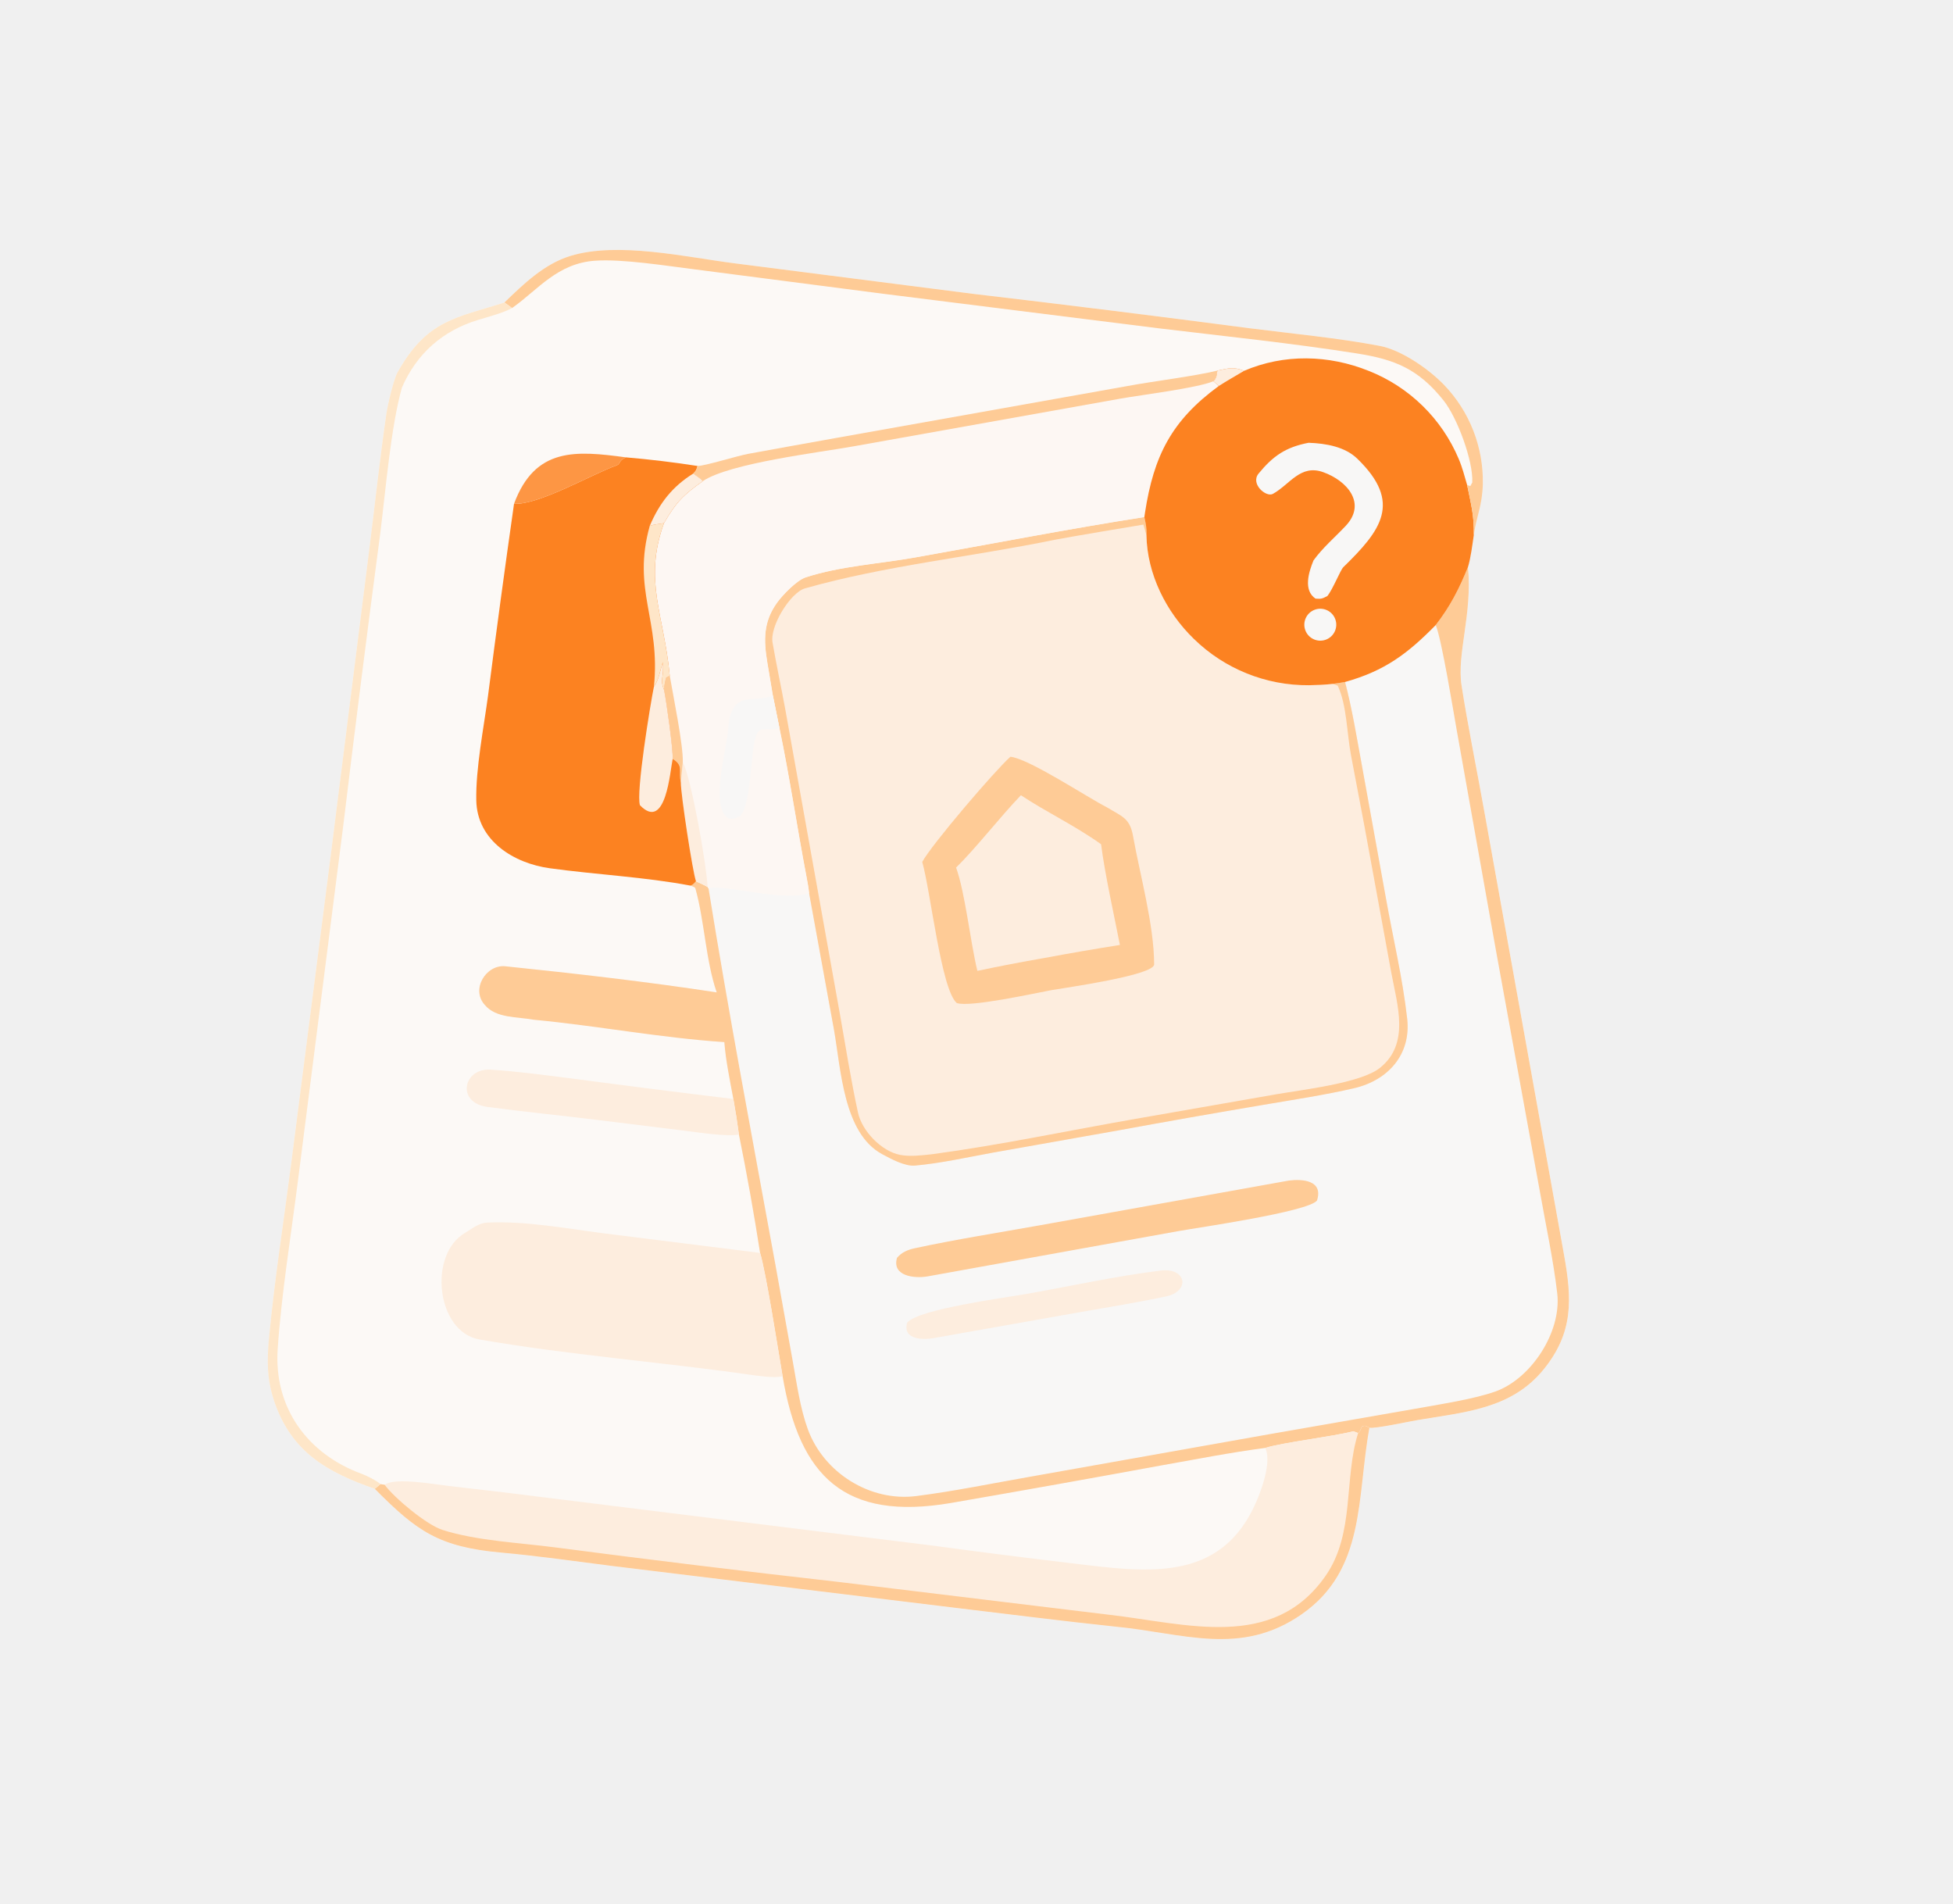
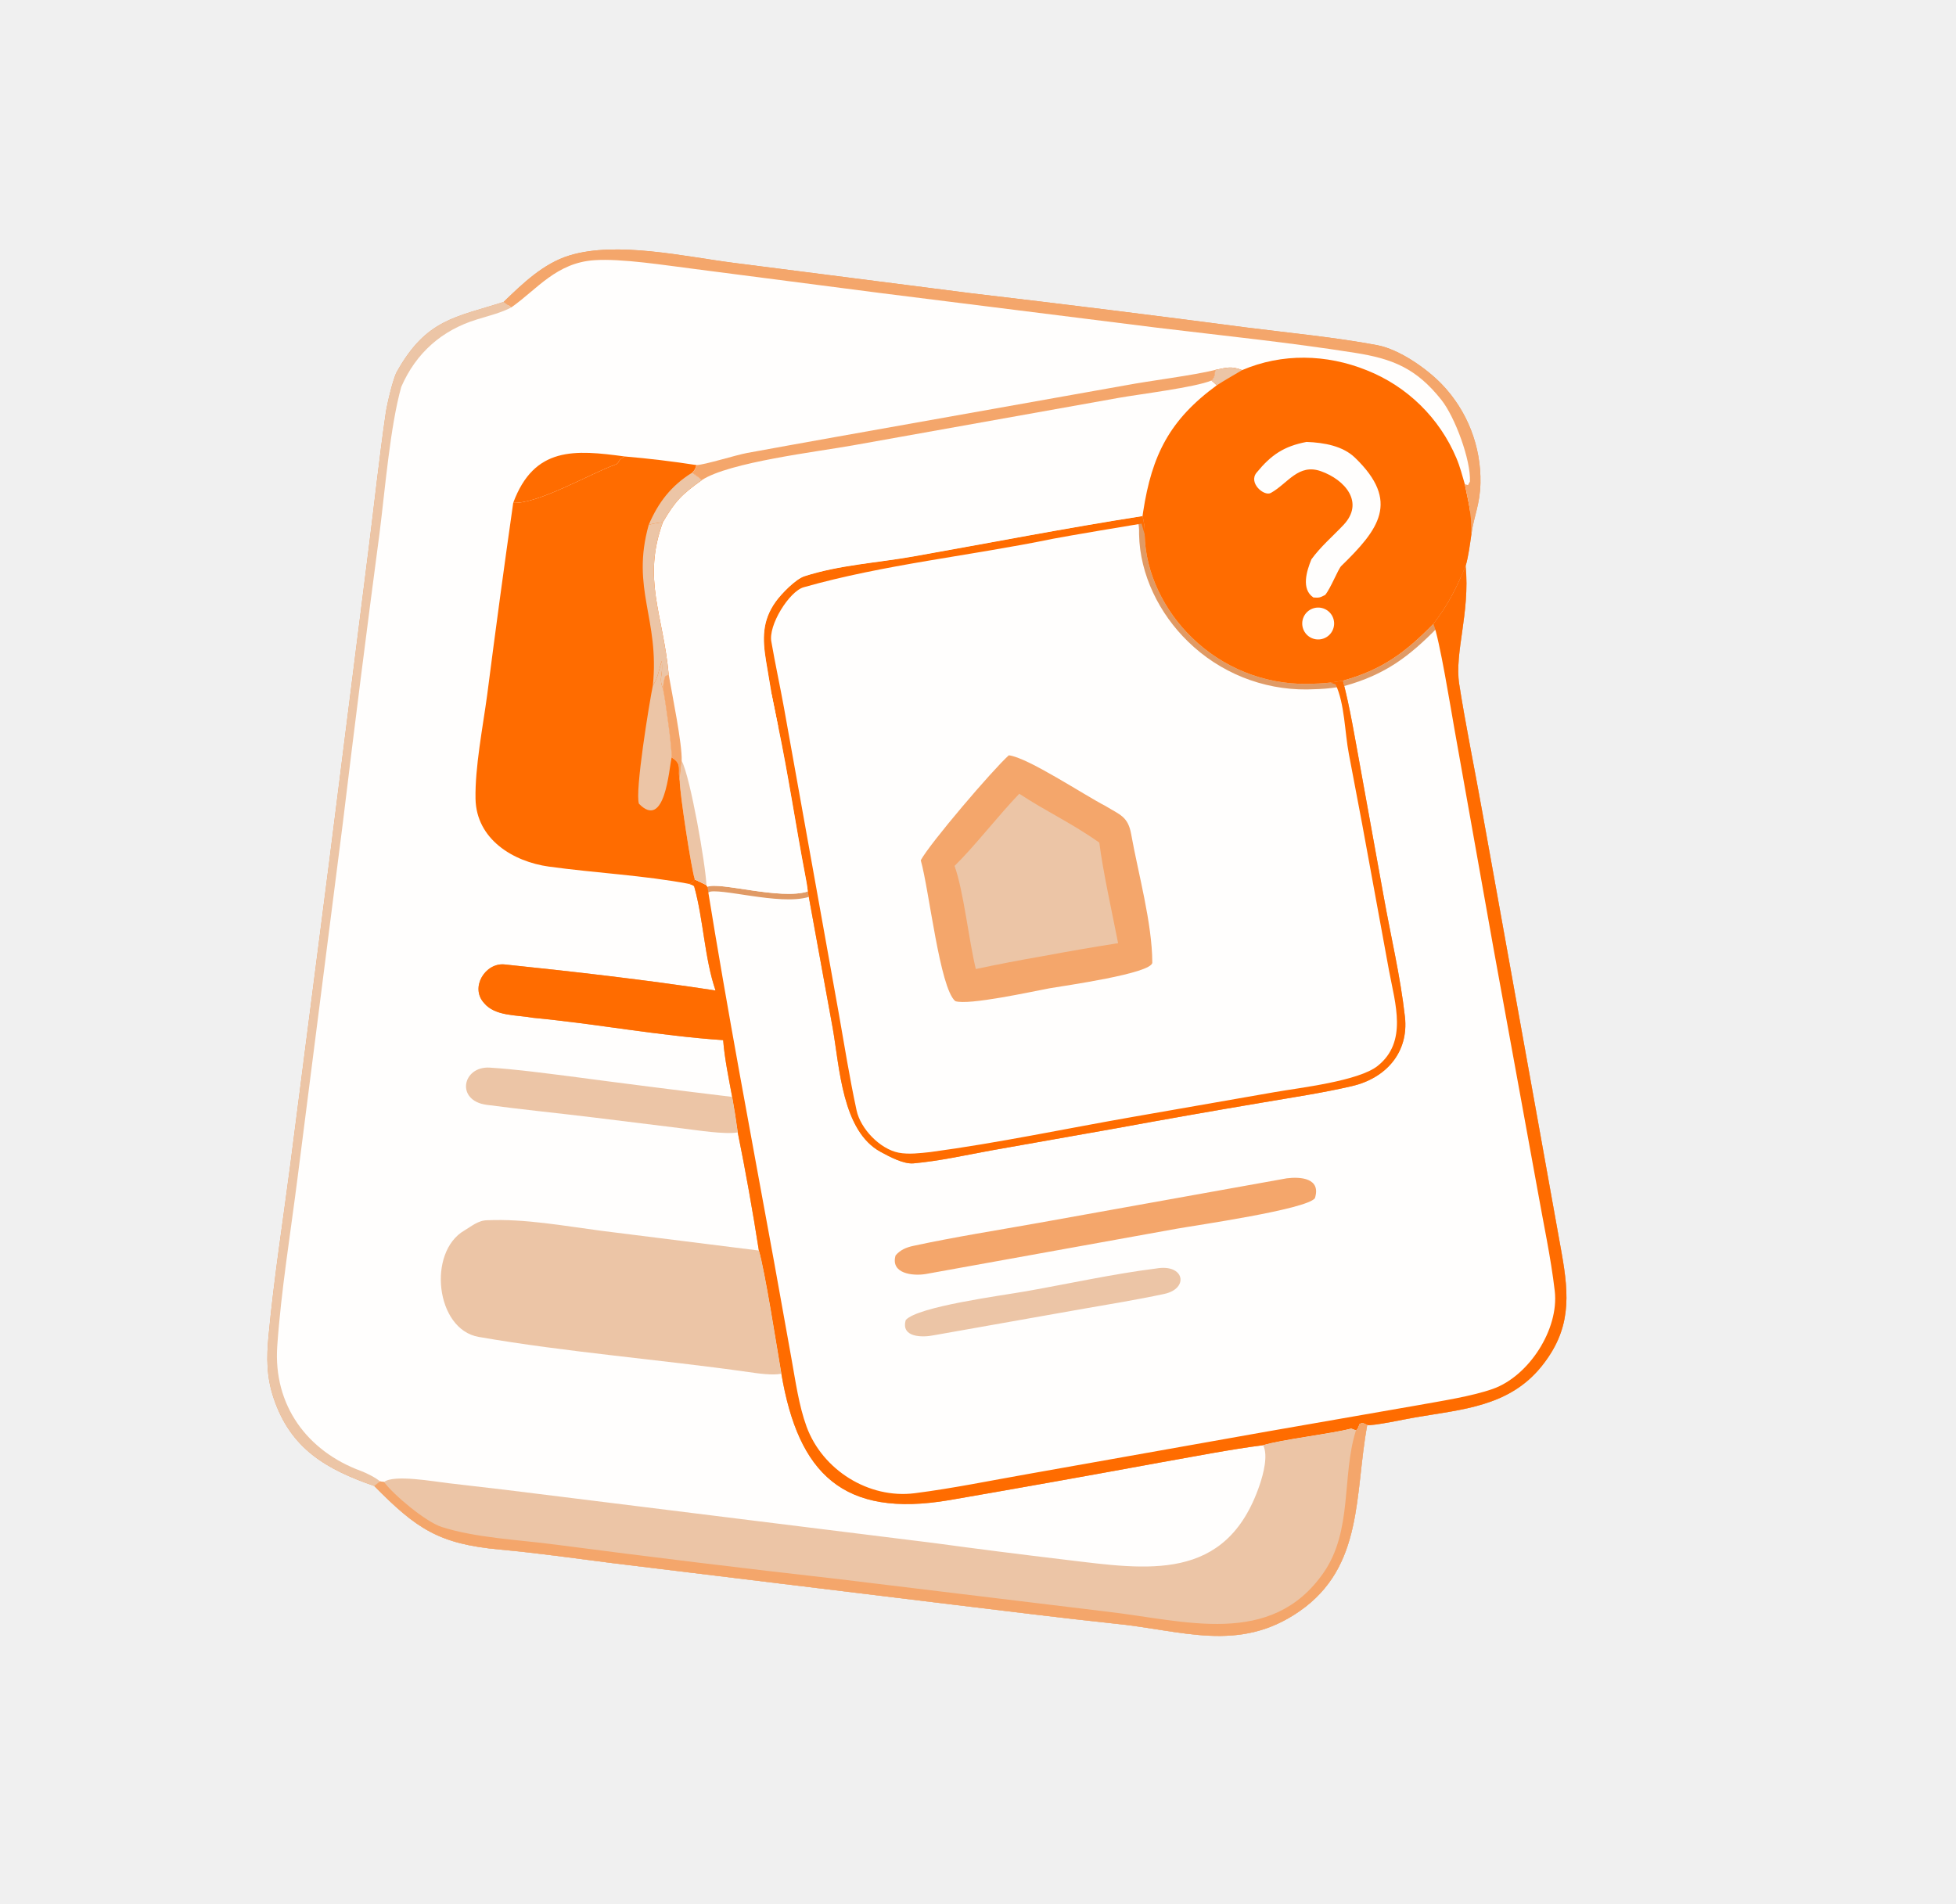
- <svg xmlns="http://www.w3.org/2000/svg" width="276" height="269" viewBox="0 0 276 269" fill="none">
-   <path d="M71.286 42.743C74.011 40.112 76.916 37.295 80.602 36.166C87.309 34.111 96.927 36.327 103.791 37.206L137.404 41.508C150.477 43.043 163.539 44.667 176.589 46.383C182.549 47.137 189.1 47.76 194.969 48.873C198.042 49.455 201.89 52.123 204.069 54.378C207.689 58.14 209.663 63.188 209.556 68.408C209.469 71.531 208.672 72.838 208.275 75.638C208.061 77.075 207.865 78.751 207.457 80.126C208.093 86.799 205.859 92.381 206.544 96.831C207.388 102.326 208.848 109.467 209.844 115.108L217.982 160.346C219.002 166.01 220.025 171.705 221.038 177.361C222.154 183.597 222.367 188.268 218.185 193.458C213.605 199.141 206.954 199.528 200.286 200.672C199.233 200.844 194.222 201.927 193.527 201.742C191.718 211.622 193.031 221.787 183.958 228.1C175.301 234.124 167.21 230.761 157.61 229.846C150.064 229.048 142.416 228.074 134.831 227.167L86.695 221.299C81.568 220.644 75.94 219.847 70.835 219.386C62.047 218.593 58.934 216.402 52.969 210.38C46.198 208.02 41.133 205.144 38.721 197.913C37.714 194.891 37.718 192.229 38.014 189.098C38.785 180.924 40.064 172.797 41.121 164.654L46.654 121.545L52.175 77.725C52.986 71.309 53.672 64.847 54.605 58.452C54.778 57.266 55.618 53.622 56.173 52.63C60.359 45.141 64.513 44.932 71.286 42.743Z" fill="#FCF9F6" />
-   <path d="M109.221 98.288L108.434 93.597C107.923 90.475 107.851 87.888 109.814 85.162C110.592 84.08 112.596 81.997 113.862 81.582C118.82 79.982 124.131 79.692 129.248 78.785C140.043 76.873 150.892 74.757 161.721 73.062C161.947 74.139 162.049 74.537 162.018 75.632C162.114 81.124 164.803 86.485 168.71 90.272C173.059 94.525 178.917 96.882 185 96.826C186.018 96.809 187.301 96.758 188.31 96.638C188.904 96.566 189.496 96.475 190.085 96.367C195.693 94.803 198.932 92.365 202.899 88.323C204.954 85.674 206.207 83.203 207.457 80.126C208.093 86.799 205.859 92.381 206.544 96.831C207.388 102.326 208.848 109.467 209.844 115.108L217.982 160.346C219.002 166.01 220.025 171.705 221.038 177.361C222.154 183.597 222.367 188.268 218.185 193.458C213.605 199.141 206.954 199.528 200.286 200.672C199.233 200.844 194.222 201.927 193.527 201.742C192.816 201.44 193.014 201.391 192.458 201.588C192.286 201.974 192.226 202.306 191.936 202.497C191.75 202.427 191.526 202.344 191.263 202.246C188.23 203.021 181.346 203.811 178.799 204.602C174.15 205.195 168.811 206.242 164.168 207.062C154.243 208.888 144.309 210.661 134.365 212.382C119.353 214.936 112.997 208.652 110.602 194.484C110.032 191.184 108.255 179.755 107.416 177.044C106.546 171.447 105.55 165.871 104.427 160.32C104.204 158.638 103.941 156.962 103.638 155.292C103.161 152.713 102.559 149.846 102.363 147.256C93.367 146.657 84.361 144.938 75.377 144.087C73.137 143.662 70.071 143.906 68.501 141.988C66.506 139.773 68.71 136.261 71.417 136.54C81.189 137.549 91.6 138.743 101.283 140.228C99.719 135.659 99.575 130.19 98.269 125.524C98.216 125.335 97.781 125.228 97.57 125.142C97.965 125.024 98.081 124.829 98.358 124.523C98.879 124.767 99.502 125.036 99.992 125.323L100.131 125.543C101.854 124.794 110.441 127.449 114.344 126.208C114.266 125.419 114.11 124.597 113.96 123.815C112.63 116.838 111.591 109.769 110.139 102.818L109.221 98.288Z" fill="#F8F7F6" />
-   <path d="M109.221 98.288L108.434 93.597C107.923 90.475 107.851 87.888 109.814 85.162C110.592 84.08 112.596 81.997 113.862 81.582C118.82 79.982 124.131 79.692 129.248 78.785C140.043 76.873 150.892 74.757 161.721 73.062C161.947 74.139 162.049 74.537 162.018 75.632C162.114 81.124 164.803 86.485 168.71 90.272C173.059 94.525 178.917 96.882 185 96.826C186.018 96.809 187.301 96.758 188.31 96.638C188.904 96.566 189.496 96.475 190.085 96.367C191.086 100.169 191.777 104.439 192.496 108.34L195.866 126.96C196.88 132.644 198.219 138.193 198.865 143.95C199.432 148.998 196.173 152.649 191.37 153.766C187.192 154.738 182.836 155.384 178.591 156.111C171.749 157.265 164.915 158.468 158.09 159.722L140.26 162.882C136.649 163.545 132.955 164.373 129.311 164.702C127.873 164.832 125.871 163.736 124.659 163.081C119.206 160.134 118.854 151.158 117.866 145.545L114.344 126.208C114.266 125.419 114.11 124.597 113.96 123.815C112.63 116.838 111.591 109.769 110.139 102.818L109.221 98.288Z" fill="#FDEDDE" />
-   <path d="M109.221 98.288L108.434 93.597C107.923 90.475 107.851 87.888 109.814 85.162C110.592 84.08 112.596 81.997 113.862 81.582C118.82 79.982 124.131 79.692 129.248 78.785C140.043 76.873 150.892 74.757 161.721 73.062C161.947 74.139 162.049 74.537 162.018 75.632L161.586 74.129C161.551 74.121 150.453 75.987 149.038 76.278C137.406 78.675 125.093 79.918 113.75 83.144C111.724 83.72 108.688 88.557 109.195 90.903C109.707 93.877 110.407 97.099 110.967 100.18L118.736 143.517C119.54 148.079 120.271 152.693 121.249 157.207C121.813 159.814 124.557 162.676 127.205 163.192C128.606 163.465 130.276 163.255 131.698 163.101C141.365 161.806 150.932 159.764 160.531 158.092L180.393 154.623C183.915 154.001 192.295 153.072 195.012 150.899C199.254 147.506 197.497 142.131 196.621 137.462L194.629 126.582C193.436 119.976 192.207 113.37 190.935 106.779C190.342 103.705 190.345 99.62 189.046 96.885L188.31 96.638C188.904 96.566 189.496 96.475 190.085 96.367C191.086 100.169 191.777 104.439 192.496 108.34L195.866 126.96C196.88 132.644 198.219 138.193 198.865 143.95C199.432 148.998 196.173 152.649 191.37 153.766C187.192 154.738 182.836 155.384 178.591 156.111C171.749 157.265 164.915 158.468 158.09 159.722L140.26 162.882C136.649 163.545 132.955 164.373 129.311 164.702C127.873 164.832 125.871 163.736 124.659 163.081C119.206 160.134 118.854 151.158 117.866 145.545L114.344 126.208C114.266 125.419 114.11 124.597 113.96 123.815C112.63 116.838 111.591 109.769 110.139 102.818L109.221 98.288Z" fill="#FECB96" />
-   <path d="M142.793 106.931C145.454 107.22 153.577 112.631 156.486 114.109C158.47 115.34 159.658 115.553 160.111 118.081C161.12 123.71 163.082 130.654 163.106 136.269C163.113 137.82 150.505 139.575 148.56 139.917C146.219 140.351 137.029 142.38 135.212 141.733C133.009 139.858 131.522 125.975 130.331 121.79C131.685 119.314 140.494 109.001 142.793 106.931Z" fill="#FECB96" />
-   <path d="M144.277 112.372C147.994 114.836 151.719 116.538 155.604 119.293C156.15 123.546 157.426 129.224 158.266 133.529C154.687 134.092 151.117 134.708 147.557 135.376C144.401 135.92 141.257 136.524 138.124 137.189C137.113 133.014 136.4 126.162 135.115 122.591C137.953 119.82 141.293 115.476 144.277 112.372Z" fill="#FDEDDE" />
-   <path d="M207.457 80.126C208.093 86.799 205.859 92.381 206.544 96.831C207.388 102.326 208.848 109.467 209.844 115.108L217.982 160.346C219.002 166.01 220.025 171.705 221.038 177.361C222.154 183.597 222.367 188.268 218.185 193.458C213.605 199.141 206.954 199.528 200.286 200.672C199.233 200.844 194.222 201.927 193.527 201.742C192.816 201.44 193.014 201.391 192.458 201.588C192.286 201.974 192.226 202.306 191.936 202.497C191.75 202.427 191.526 202.344 191.263 202.246C188.23 203.021 181.346 203.811 178.799 204.602C174.15 205.195 168.811 206.242 164.168 207.062C154.243 208.888 144.309 210.661 134.365 212.382C119.353 214.936 112.997 208.652 110.602 194.484C110.032 191.184 108.255 179.755 107.416 177.044C106.546 171.447 105.55 165.871 104.427 160.32C104.204 158.638 103.941 156.962 103.638 155.292C103.161 152.713 102.559 149.846 102.363 147.256C93.367 146.657 84.361 144.938 75.377 144.087C73.137 143.662 70.071 143.906 68.501 141.988C66.506 139.773 68.71 136.261 71.417 136.54C81.189 137.549 91.6 138.743 101.283 140.228C99.719 135.659 99.575 130.19 98.269 125.524C98.216 125.335 97.781 125.228 97.57 125.142C97.965 125.024 98.081 124.829 98.358 124.523C98.879 124.767 99.502 125.036 99.992 125.323L100.131 125.543C102.944 143.013 106.387 161.202 109.571 178.648L112.037 192.382C112.602 195.512 113.079 199.003 114.168 201.973C116.416 208.111 122.971 212.23 129.479 211.401C134.898 210.71 140.221 209.608 145.597 208.665L179.424 202.654L200.75 198.935C203.913 198.359 208.336 197.686 211.316 196.63C216.387 194.834 220.699 188.205 220.072 182.775C219.525 178.032 218.446 173.087 217.603 168.294L211.412 134.319L205.869 103.194C205.394 100.521 203.752 90.4 202.899 88.323C204.954 85.674 206.207 83.203 207.457 80.126Z" fill="#FECB96" />
-   <path d="M182.147 166.818C184.064 166.574 187.037 166.776 186.12 169.642C184.866 171.235 169.295 173.464 166.526 173.962L131.033 180.37C129.186 180.672 126.02 180.32 126.766 177.738C127.42 176.958 128.282 176.598 129.262 176.386C135.089 175.126 141.201 174.172 147.074 173.119L182.147 166.818Z" fill="#FECB96" />
-   <path d="M163.652 179.587C167.678 178.878 168.337 182.436 164.787 183.191C160.811 184.037 156.785 184.688 152.779 185.389L132.195 189.036C130.554 189.379 127.478 189.365 128.208 186.88C129.926 184.966 141.757 183.425 145.247 182.808C151.129 181.769 157.751 180.318 163.652 179.587Z" fill="#FDEDDE" />
-   <path d="M171.486 53.868L172.236 54.545C165.562 59.426 163.045 64.423 161.815 72.43L161.721 73.062C150.892 74.757 140.043 76.873 129.248 78.785C124.131 79.692 118.82 79.982 113.862 81.582C112.596 81.997 110.592 84.08 109.814 85.162C107.851 87.888 107.923 90.475 108.434 93.597L109.221 98.288L110.139 102.818C111.591 109.769 112.63 116.838 113.96 123.815C114.11 124.597 114.266 125.419 114.344 126.208C110.441 127.449 101.854 124.794 100.131 125.543L99.992 125.323C99.502 125.036 98.879 124.767 98.358 124.523C97.894 123.287 96.193 112.138 96.218 110.572C95.86 108.951 96.658 108.195 95.063 107.234C95.139 105.88 94.16 98.962 93.85 97.492C93.918 96.715 93.936 96.496 94.154 95.743L94.651 95.493C93.853 86.891 90.885 82.041 93.829 73.927C95.61 70.883 96.534 69.98 99.341 67.973C103.177 65.436 115.732 63.951 120.724 63.052L158.405 56.317C161.229 55.816 169.216 54.834 171.486 53.868Z" fill="#FDF7F3" />
-   <path d="M110.139 102.818C109.292 103.414 107.472 102.535 106.986 103.628C105.931 106 106.286 113.473 104.62 115.258C103.911 115.664 103.803 115.745 102.998 115.679C100.249 114.216 102.712 105.792 102.899 103.08C103.302 97.24 106.468 99.48 109.221 98.288L110.139 102.818Z" fill="#F8F7F6" />
-   <path d="M96.492 107.707C97.717 110.002 99.9 122.514 99.992 125.323C99.502 125.036 98.879 124.767 98.358 124.523C97.894 123.287 96.193 112.138 96.218 110.572L96.492 107.707Z" fill="#FDEDDE" />
-   <path d="M93.85 97.492C93.918 96.715 93.936 96.496 94.154 95.743L94.651 95.493C95.133 98.308 96.576 105.333 96.492 107.707L96.218 110.572C95.86 108.951 96.658 108.195 95.063 107.234C95.139 105.88 94.16 98.962 93.85 97.492Z" fill="#FECB96" />
-   <path d="M175.825 52.395C181.477 49.979 187.759 50.127 193.428 52.407C199.172 54.678 203.759 59.167 206.153 64.862C206.666 66.07 206.965 67.278 207.335 68.527C207.878 71.201 208.349 72.866 208.275 75.638C208.061 77.075 207.865 78.751 207.457 80.126C206.207 83.203 204.954 85.674 202.899 88.323C198.932 92.365 195.693 94.803 190.085 96.367C189.496 96.475 188.904 96.566 188.31 96.638C187.301 96.758 186.018 96.809 185 96.826C178.917 96.882 173.059 94.525 168.71 90.272C164.803 86.485 162.114 81.124 162.018 75.632C162.049 74.537 161.947 74.139 161.721 73.062L161.815 72.43C163.045 64.423 165.562 59.426 172.236 54.545L171.486 53.868C171.954 53.362 171.928 53.054 172.032 52.368C173.666 52.039 174.29 51.801 175.825 52.395Z" fill="#FC8221" />
-   <path d="M172.032 52.368C173.666 52.039 174.29 51.801 175.825 52.395C174.676 53.081 173.352 53.834 172.236 54.545L171.486 53.868C171.954 53.362 171.928 53.054 172.032 52.368Z" fill="#FDEDDE" />
-   <path d="M184.932 62.566C187.453 62.657 190.083 63.145 191.799 64.801C198.235 71.013 195.16 74.957 189.847 80.137C189.419 80.554 188.367 83.264 187.58 84.225C186.837 84.61 186.741 84.647 185.91 84.589C184.138 83.403 184.965 80.804 185.626 79.189C186.931 77.384 188.622 75.958 190.165 74.322C193.195 71.112 190.341 67.909 186.995 66.72C183.779 65.563 182.283 68.457 179.886 69.787C178.934 70.316 176.669 68.376 177.864 66.919C179.925 64.405 181.716 63.184 184.932 62.566Z" fill="#F8F7F6" />
-   <path d="M185.793 86.16C186.963 85.721 188.267 86.317 188.702 87.489C189.136 88.66 188.536 89.962 187.363 90.392C186.195 90.82 184.901 90.224 184.469 89.058C184.037 87.892 184.629 86.596 185.793 86.16Z" fill="#F8F7F6" />
-   <path d="M88.445 64.626C91.837 64.914 95.218 65.32 98.582 65.844C98.391 66.425 98.398 66.503 97.972 66.915C98.381 67.206 99.018 67.62 99.341 67.973C96.534 69.98 95.61 70.883 93.829 73.927C90.885 82.041 93.853 86.891 94.651 95.493L94.154 95.743C93.936 96.496 93.918 96.715 93.85 97.492C94.16 98.962 95.139 105.88 95.063 107.234C96.658 108.195 95.86 108.951 96.218 110.572C96.193 112.138 97.894 123.287 98.358 124.523C98.081 124.829 97.965 125.024 97.57 125.142C91.202 123.929 84.237 123.591 77.686 122.687C72.653 121.992 67.423 118.834 67.308 113.092C67.219 108.621 68.349 102.912 68.965 98.338C70.127 89.278 71.353 80.227 72.644 71.184C76.119 71.392 83.673 66.995 87.079 65.787C87.785 65.537 87.314 65.153 88.445 64.626Z" fill="#FC8221" />
-   <path d="M92.409 97.047C93.134 95.991 93.282 94.772 93.659 93.571C93.905 95.766 93.177 95.867 93.85 97.492C94.16 98.962 95.139 105.88 95.063 107.234C94.692 108.94 94.114 117.556 90.442 113.79C89.842 112.106 91.913 99.459 92.409 97.047Z" fill="#FDEDDE" />
-   <path d="M91.825 74.303C92.515 74.095 93.12 74.03 93.829 73.927C90.885 82.041 93.853 86.891 94.651 95.493L94.154 95.743C93.936 96.496 93.918 96.715 93.85 97.492C93.177 95.867 93.905 95.766 93.659 93.571C93.282 94.772 93.134 95.991 92.409 97.047C93.385 87.626 89.276 83.396 91.825 74.303Z" fill="#FEE6C8" />
-   <path d="M91.825 74.303C93.181 71.124 95.001 68.761 97.972 66.915C98.381 67.206 99.018 67.62 99.341 67.973C96.534 69.98 95.61 70.883 93.829 73.927C93.12 74.03 92.515 74.095 91.825 74.303Z" fill="#FDEDDE" />
-   <path d="M191.936 202.497C192.226 202.306 192.286 201.974 192.458 201.588C193.014 201.391 192.816 201.44 193.527 201.742C191.718 211.622 193.031 221.787 183.958 228.1C175.301 234.124 167.21 230.761 157.61 229.846C150.064 229.048 142.416 228.074 134.831 227.167L86.695 221.299C81.568 220.644 75.94 219.847 70.835 219.386C62.047 218.593 58.934 216.402 52.969 210.38L53.767 209.718L54.359 209.81C55.787 208.719 61.446 209.753 63.475 209.981C68.819 210.585 74.159 211.227 79.494 211.907L132.103 218.439C138.378 219.291 144.66 220.09 150.949 220.837C162.299 222.195 173.564 224.124 178.291 210.255C178.822 208.697 179.524 206.07 178.799 204.602C181.346 203.811 188.23 203.021 191.263 202.246C191.526 202.344 191.75 202.427 191.936 202.497Z" fill="#FDEDDE" />
-   <path d="M191.936 202.497C192.226 202.306 192.286 201.974 192.458 201.588C193.014 201.391 192.816 201.44 193.527 201.742C191.718 211.622 193.031 221.787 183.958 228.1C175.301 234.124 167.21 230.761 157.61 229.846C150.064 229.048 142.416 228.074 134.831 227.167L86.695 221.299C81.568 220.644 75.94 219.847 70.835 219.386C62.047 218.593 58.934 216.402 52.969 210.38L53.767 209.718L54.359 209.81C55.746 211.685 60.272 215.457 62.514 216.178C67.348 217.733 73.521 218 78.595 218.673C91.89 220.412 105.2 222.034 118.523 223.538L156.751 228.175C167.616 229.412 179.942 233.355 187.36 222.635C191.477 216.687 189.914 208.977 191.902 202.6L191.936 202.497Z" fill="#FECB96" />
-   <path d="M110.602 194.484C109.331 194.742 107.356 194.449 105.959 194.25C93.436 192.467 80.154 191.435 67.746 189.271C61.656 188.208 60.461 177.255 65.743 174.199C66.688 173.652 67.683 172.752 68.99 172.756C74.29 172.522 79.92 173.57 85.177 174.257L107.416 177.044C108.255 179.755 110.032 191.184 110.602 194.484Z" fill="#FDEDDE" />
-   <path d="M71.286 42.743C74.011 40.112 76.916 37.295 80.602 36.166C87.309 34.111 96.927 36.327 103.791 37.206L137.404 41.508C150.477 43.043 163.539 44.667 176.589 46.383C182.549 47.137 189.1 47.76 194.969 48.873C198.042 49.455 201.89 52.123 204.069 54.378C207.689 58.14 209.663 63.188 209.556 68.408C209.469 71.531 208.672 72.838 208.275 75.638C208.349 72.866 207.878 71.201 207.335 68.527C207.432 68.597 207.662 68.638 207.796 68.674L208.064 68.172C208.212 65.166 205.963 59.051 204.016 56.602C200.449 52.115 197.094 50.785 191.766 49.945C182.37 48.464 173.196 47.532 163.813 46.399L124.905 41.523L98.231 38.07C94.208 37.571 87.98 36.564 84.09 36.839C78.792 37.214 76.07 40.885 72.531 43.407L72.365 43.523L71.286 42.743Z" fill="#FECB96" />
-   <path d="M71.286 42.743L72.365 43.523C71.073 44.236 69.151 44.721 67.515 45.222C62.534 46.746 58.88 49.981 56.798 54.771C55.215 60.418 54.505 69.323 53.729 75.439C51.91 89.168 50.17 102.907 48.511 116.656L42.149 166.508C41.135 174.537 39.785 182.735 39.244 190.582C38.669 198.917 43.456 205.447 51.108 208.257C51.798 208.51 53.245 209.223 53.767 209.718L52.969 210.38C46.198 208.02 41.133 205.144 38.721 197.913C37.714 194.891 37.718 192.229 38.014 189.098C38.785 180.924 40.064 172.797 41.121 164.654L46.654 121.545L52.175 77.725C52.986 71.309 53.672 64.847 54.605 58.452C54.778 57.266 55.618 53.622 56.173 52.63C60.359 45.141 64.513 44.932 71.286 42.743Z" fill="#FEE6C8" />
-   <path d="M104.427 160.32C102.576 160.638 98.662 160.007 96.638 159.762L84.197 158.227C79.091 157.598 73.981 157.096 68.886 156.416C64.443 155.824 65.448 150.903 69.337 151.148C73.055 151.382 76.896 151.907 80.602 152.371C88.275 153.391 95.954 154.365 103.638 155.292C103.941 156.962 104.204 158.638 104.427 160.32Z" fill="#FDEDDE" />
-   <path d="M98.582 65.844C99.713 65.822 104.114 64.433 105.733 64.132C109.875 63.361 114.049 62.632 118.192 61.88L159.257 54.562C162.918 53.874 168.82 53.164 172.032 52.368C171.928 53.054 171.954 53.362 171.486 53.868C169.216 54.834 161.229 55.816 158.405 56.317L120.724 63.052C115.732 63.951 103.177 65.436 99.341 67.973C99.018 67.62 98.381 67.206 97.972 66.915C98.398 66.503 98.391 66.425 98.582 65.844Z" fill="#FECB96" />
-   <path d="M72.644 71.184C75.62 63.176 81.379 63.67 88.445 64.626C87.314 65.153 87.785 65.537 87.079 65.787C83.673 66.995 76.119 71.392 72.644 71.184Z" fill="#FD9644" />
+ <svg xmlns="http://www.w3.org/2000/svg" xmlns:xlink="http://www.w3.org/1999/xlink" width="265" height="258" viewBox="0 0 265 258" fill="none">
+   <g clip-path="url(#clip0_111_20334)">
+     <use xlink:href="#stroke0_111_20334" fill="#FFFEFD" />
+     <mask id="stroke1_111_20334" fill="white">
+       <use xlink:href="#stroke0_111_20334" />
+     </mask>
+     <path d="M68.231 40.911C70.839 38.393 73.62 35.697 77.148 34.616C83.567 32.649 92.773 34.77 99.343 35.612L131.515 39.73C144.027 41.198 156.53 42.753 169.02 44.395C174.725 45.117 180.995 45.714 186.612 46.778C189.554 47.336 193.237 49.89 195.322 52.047C198.787 55.648 200.677 60.48 200.574 65.476C200.491 68.466 199.728 69.717 199.348 72.396C199.143 73.772 198.956 75.376 198.565 76.691C199.174 83.079 197.036 88.422 197.691 92.681C198.499 97.94 199.896 104.775 200.85 110.174L208.639 153.473C209.615 158.895 210.594 164.346 211.564 169.759C212.632 175.728 212.836 180.199 208.833 185.166C204.45 190.606 198.084 190.976 191.701 192.071C190.694 192.236 185.897 193.272 185.232 193.095C183.501 202.552 184.757 212.281 176.073 218.323C167.787 224.089 160.043 220.87 150.855 219.995C143.632 219.231 136.312 218.298 129.052 217.43L82.979 211.814C78.072 211.187 72.685 210.424 67.799 209.983C59.388 209.224 56.408 207.127 50.699 201.363C44.218 199.104 39.37 196.351 37.062 189.43C36.097 186.538 36.102 183.99 36.385 180.993C37.123 173.169 38.347 165.391 39.359 157.597L44.655 116.336L49.939 74.394C50.716 68.253 51.372 62.068 52.264 55.947C52.43 54.812 53.235 51.324 53.766 50.374C57.773 43.206 61.748 43.006 68.231 40.911Z" stroke-width="1.5" stroke="#E09A65" mask="url(#stroke1_111_20334)" />
+     <use xlink:href="#stroke2_111_20334" fill="#FFFEFD" />
+     <mask id="stroke3_111_20334" fill="white">
+       <use xlink:href="#stroke2_111_20334" />
+     </mask>
+     <path d="M104.539 94.075L103.786 89.585C103.297 86.597 103.228 84.121 105.107 81.511C105.851 80.476 107.769 78.482 108.981 78.085C113.727 76.554 118.81 76.276 123.708 75.408C134.04 73.578 144.424 71.552 154.789 69.931C155.005 70.962 155.103 71.342 155.073 72.39C155.165 77.647 157.739 82.778 161.478 86.402C165.641 90.474 171.248 92.73 177.07 92.675C178.044 92.659 179.272 92.611 180.238 92.495C180.807 92.426 181.373 92.34 181.937 92.237C187.305 90.74 190.405 88.405 194.202 84.537C196.169 82.002 197.368 79.636 198.564 76.691C199.173 83.078 197.035 88.421 197.691 92.68C198.498 97.94 199.896 104.775 200.849 110.174L208.638 153.473C209.615 158.894 210.594 164.345 211.563 169.759C212.631 175.727 212.835 180.198 208.833 185.166C204.449 190.605 198.083 190.976 191.701 192.071C190.693 192.235 185.897 193.272 185.232 193.095C184.551 192.806 184.74 192.759 184.208 192.947C184.044 193.317 183.986 193.634 183.709 193.817C183.531 193.75 183.316 193.671 183.065 193.577C180.162 194.319 173.573 195.075 171.135 195.832C166.685 196.4 161.575 197.402 157.131 198.187C147.631 199.934 138.123 201.631 128.605 203.279C114.237 205.723 108.153 199.708 105.861 186.148C105.315 182.989 103.614 172.05 102.811 169.455C101.979 164.098 101.025 158.761 99.951 153.448C99.737 151.838 99.485 150.234 99.195 148.636C98.739 146.167 98.163 143.423 97.975 140.944C89.364 140.371 80.745 138.725 72.145 137.911C70.001 137.504 67.067 137.738 65.564 135.902C63.655 133.782 65.765 130.42 68.355 130.687C77.709 131.653 87.673 132.796 96.941 134.217C95.445 129.844 95.307 124.61 94.057 120.144C94.006 119.963 93.589 119.86 93.387 119.778C93.766 119.665 93.877 119.478 94.141 119.185C94.641 119.419 95.237 119.676 95.705 119.951L95.839 120.162C97.488 119.445 105.707 121.986 109.442 120.798C109.368 120.043 109.219 119.256 109.075 118.508C107.802 111.83 106.807 105.064 105.418 98.411L104.539 94.075Z" stroke-width="1.5" stroke="#E09A65" mask="url(#stroke3_111_20334)" />
+     <use xlink:href="#stroke4_111_20334" fill="#FFFEFD" />
+     <mask id="stroke5_111_20334" fill="white">
+       <use xlink:href="#stroke4_111_20334" />
+     </mask>
+     <path d="M104.539 94.075L103.786 89.585C103.297 86.597 103.228 84.121 105.107 81.511C105.851 80.476 107.769 78.482 108.981 78.085C113.727 76.554 118.81 76.276 123.708 75.408C134.04 73.578 144.424 71.552 154.789 69.931C155.005 70.962 155.103 71.342 155.073 72.39C155.165 77.647 157.739 82.778 161.478 86.402C165.641 90.474 171.248 92.73 177.07 92.675C178.044 92.659 179.272 92.611 180.238 92.495C180.807 92.426 181.373 92.34 181.937 92.237C182.895 95.875 183.557 99.962 184.245 103.696L187.47 121.518C188.441 126.958 189.722 132.27 190.341 137.78C190.883 142.611 187.764 146.106 183.167 147.175C179.168 148.105 174.999 148.724 170.936 149.419C164.387 150.524 157.846 151.675 151.313 152.876L134.248 155.9C130.792 156.535 127.256 157.327 123.768 157.642C122.392 157.767 120.475 156.718 119.315 156.091C114.096 153.27 113.759 144.679 112.814 139.306L109.443 120.798C109.368 120.043 109.219 119.256 109.075 118.508C107.802 111.83 106.808 105.064 105.418 98.411L104.539 94.075Z" stroke-width="1.5" stroke="#E09A65" mask="url(#stroke5_111_20334)" />
+     <path d="M104.539 94.075L103.786 89.585C103.297 86.597 103.228 84.121 105.107 81.511C105.851 80.476 107.769 78.482 108.981 78.085C113.727 76.554 118.81 76.276 123.708 75.408C134.04 73.578 144.424 71.552 154.789 69.931C155.005 70.962 155.103 71.342 155.073 72.39L154.66 70.952C154.626 70.944 144.004 72.729 142.649 73.009C131.516 75.303 119.731 76.492 108.874 79.58C106.935 80.131 104.029 84.761 104.514 87.006C105.004 89.853 105.674 92.936 106.21 95.886L113.646 137.365C114.416 141.732 115.116 146.148 116.052 150.469C116.591 152.964 119.218 155.703 121.752 156.197C123.093 156.458 124.692 156.257 126.053 156.11C135.305 154.87 144.462 152.916 153.65 151.316L172.661 147.995C176.032 147.4 184.052 146.511 186.653 144.431C190.713 141.183 189.031 136.039 188.193 131.57L186.286 121.156C185.144 114.833 183.968 108.51 182.751 102.202C182.183 99.26 182.186 95.349 180.943 92.733L180.238 92.495C180.807 92.426 181.373 92.34 181.937 92.237C182.895 95.875 183.557 99.962 184.245 103.696L187.47 121.518C188.441 126.958 189.722 132.27 190.341 137.78C190.883 142.611 187.764 146.106 183.167 147.175C179.168 148.105 174.999 148.724 170.936 149.419C164.387 150.524 157.846 151.675 151.313 152.876L134.248 155.9C130.792 156.535 127.256 157.327 123.768 157.642C122.392 157.767 120.475 156.718 119.315 156.091C114.096 153.27 113.759 144.679 112.814 139.306L109.443 120.798C109.368 120.043 109.219 119.256 109.075 118.508C107.802 111.83 106.808 105.064 105.418 98.411L104.539 94.075Z" fill="#FF6C00" />
+     <path d="M136.673 102.348C139.22 102.624 146.995 107.803 149.779 109.218C151.678 110.396 152.815 110.6 153.249 113.02C154.214 118.407 156.092 125.054 156.115 130.428C156.122 131.913 144.054 133.592 142.193 133.92C139.952 134.335 131.156 136.277 129.417 135.658C127.308 133.863 125.885 120.575 124.745 116.57C126.041 114.2 134.473 104.329 136.673 102.348Z" fill="#F4A66B" />
+     <path d="M138.093 107.556C141.65 109.914 145.216 111.543 148.934 114.18C149.457 118.251 150.678 123.685 151.482 127.806C148.056 128.345 144.639 128.934 141.232 129.574C138.211 130.094 135.202 130.672 132.203 131.309C131.236 127.313 130.553 120.755 129.323 117.337C132.04 114.684 135.236 110.527 138.093 107.556Z" fill="#ECC5A6" />
+     <path d="M198.564 76.691C199.173 83.079 197.035 88.422 197.691 92.681C198.498 97.94 199.896 104.775 200.849 110.174L208.638 153.473C209.615 158.895 210.594 164.346 211.563 169.759C212.631 175.728 212.835 180.199 208.833 185.166C204.449 190.606 198.083 190.976 191.701 192.071C190.693 192.236 185.897 193.272 185.232 193.095C184.551 192.806 184.741 192.759 184.208 192.948C184.044 193.317 183.986 193.635 183.709 193.818C183.531 193.751 183.316 193.671 183.065 193.578C180.162 194.319 173.573 195.075 171.135 195.833C166.685 196.4 161.575 197.402 157.131 198.187C147.631 199.935 138.123 201.632 128.605 203.279C114.237 205.724 108.153 199.709 105.861 186.148C105.315 182.99 103.614 172.051 102.811 169.456C101.979 164.099 101.025 158.762 99.951 153.449C99.737 151.839 99.485 150.235 99.195 148.636C98.739 146.168 98.163 143.424 97.975 140.945C89.364 140.371 80.745 138.726 72.145 137.911C70.001 137.505 67.067 137.738 65.564 135.902C63.655 133.782 65.765 130.421 68.355 130.688C77.709 131.654 87.673 132.796 96.941 134.218C95.445 129.845 95.307 124.61 94.057 120.144C94.006 119.963 93.589 119.861 93.387 119.778C93.766 119.665 93.877 119.479 94.141 119.186C94.641 119.419 95.237 119.677 95.705 119.952L95.839 120.162C98.531 136.883 101.827 154.293 104.874 170.991L107.234 184.136C107.775 187.132 108.232 190.474 109.274 193.316C111.426 199.191 117.7 203.134 123.929 202.34C129.116 201.679 134.21 200.624 139.356 199.721L171.733 193.968L192.145 190.408C195.172 189.857 199.406 189.213 202.258 188.202C207.112 186.483 211.239 180.138 210.639 174.941C210.115 170.401 209.082 165.668 208.276 161.081L202.35 128.562L197.045 98.771C196.59 96.213 195.018 86.526 194.202 84.537C196.169 82.002 197.368 79.636 198.564 76.691Z" fill="#FF6C00" />
+     <path d="M174.34 159.668C176.175 159.435 179.02 159.628 178.142 162.371C176.942 163.896 162.039 166.029 159.388 166.506L125.417 172.639C123.649 172.928 120.618 172.591 121.333 170.12C121.958 169.373 122.784 169.029 123.722 168.826C129.299 167.62 135.149 166.707 140.77 165.699L174.34 159.668Z" fill="#F4A66B" />
+     <path d="M156.638 171.89C160.491 171.211 161.122 174.617 157.724 175.339C153.918 176.149 150.065 176.772 146.231 177.443L126.529 180.934C124.958 181.262 122.014 181.249 122.713 178.87C124.357 177.038 135.681 175.563 139.022 174.973C144.651 173.978 150.99 172.589 156.638 171.89Z" fill="#ECC5A6" />
+     <path d="M164.135 51.56L164.853 52.207C158.465 56.879 156.056 61.662 154.879 69.326L154.789 69.931C144.424 71.553 134.04 73.578 123.708 75.409C118.81 76.276 113.727 76.554 108.981 78.086C107.77 78.483 105.851 80.477 105.107 81.512C103.228 84.122 103.297 86.597 103.786 89.585L104.539 94.075L105.418 98.412C106.808 105.065 107.802 111.831 109.075 118.508C109.219 119.257 109.368 120.044 109.443 120.799C105.707 121.987 97.488 119.446 95.839 120.162L95.706 119.952C95.237 119.677 94.641 119.42 94.142 119.186C93.698 118.003 92.07 107.332 92.094 105.833C91.751 104.282 92.515 103.558 90.988 102.638C91.061 101.342 90.124 94.721 89.827 93.313C89.892 92.57 89.91 92.36 90.118 91.64L90.594 91.401C89.83 83.167 86.99 78.525 89.807 70.759C91.511 67.845 92.396 66.981 95.082 65.06C98.754 62.632 110.771 61.21 115.549 60.35L151.615 53.904C154.318 53.424 161.963 52.485 164.135 51.56Z" fill="#FFFEFD" />
+     <path d="M105.418 98.411C104.608 98.982 102.866 98.14 102.401 99.186C101.391 101.457 101.731 108.61 100.136 110.318C99.457 110.707 99.354 110.784 98.584 110.721C95.952 109.321 98.31 101.258 98.489 98.662C98.874 93.073 101.905 95.216 104.54 94.075L105.418 98.411Z" fill="#FFFEFD" />
+     <path d="M92.356 103.091C93.529 105.287 95.618 117.263 95.706 119.952C95.238 119.677 94.641 119.42 94.142 119.186C93.698 118.003 92.07 107.332 92.094 105.833L92.356 103.091Z" fill="#ECC5A6" />
+     <path d="M89.827 93.313C89.892 92.57 89.91 92.36 90.119 91.639L90.595 91.4C91.056 94.094 92.437 100.818 92.356 103.091L92.094 105.833C91.751 104.281 92.516 103.558 90.989 102.638C91.061 101.342 90.125 94.721 89.827 93.313Z" fill="#F4A66B" />
+     <path d="M168.289 50.15C173.698 47.837 179.711 47.978 185.137 50.161C190.635 52.334 195.025 56.631 197.317 62.081C197.808 63.238 198.094 64.394 198.448 65.59C198.968 68.15 199.418 69.743 199.348 72.396C199.143 73.771 198.955 75.376 198.565 76.691C197.368 79.636 196.169 82.002 194.202 84.537C190.405 88.406 187.305 90.74 181.937 92.237C181.374 92.34 180.807 92.426 180.238 92.495C179.273 92.611 178.045 92.66 177.07 92.676C171.248 92.73 165.641 90.474 161.479 86.402C157.739 82.778 155.165 77.647 155.073 72.39C155.103 71.343 155.005 70.962 154.789 69.931L154.879 69.326C156.056 61.661 158.465 56.879 164.853 52.207L164.136 51.559C164.583 51.075 164.559 50.78 164.658 50.124C166.222 49.809 166.819 49.581 168.289 50.15Z" fill="#FF6C00" />
+     <path d="M164.658 50.124C166.222 49.808 166.82 49.581 168.289 50.15C167.189 50.806 165.922 51.526 164.854 52.207L164.136 51.559C164.584 51.075 164.559 50.779 164.658 50.124Z" fill="#ECC5A6" />
+     <path d="M177.006 59.884C179.418 59.971 181.936 60.438 183.578 62.023C189.738 67.969 186.795 71.744 181.71 76.701C181.3 77.101 180.293 79.695 179.54 80.615C178.829 80.983 178.737 81.019 177.942 80.963C176.246 79.827 177.037 77.34 177.67 75.794C178.919 74.067 180.537 72.701 182.014 71.136C184.914 68.064 182.183 64.998 178.98 63.86C175.902 62.753 174.47 65.522 172.176 66.795C171.265 67.301 169.097 65.445 170.24 64.05C172.213 61.644 173.927 60.475 177.006 59.884Z" fill="#FFFEFD" />
+     <path d="M177.829 82.467C178.949 82.047 180.197 82.617 180.614 83.739C181.029 84.861 180.455 86.106 179.332 86.518C178.214 86.928 176.975 86.357 176.562 85.241C176.148 84.125 176.715 82.885 177.829 82.467Z" fill="#FFFEFD" />
+     <path d="M84.654 61.855C87.901 62.131 91.137 62.52 94.357 63.021C94.174 63.578 94.18 63.653 93.773 64.047C94.165 64.325 94.774 64.722 95.083 65.059C92.397 66.98 91.512 67.845 89.808 70.759C86.99 78.525 89.83 83.166 90.595 91.4L90.119 91.639C89.91 92.359 89.892 92.569 89.827 93.313C90.125 94.72 91.061 101.342 90.989 102.638C92.515 103.557 91.751 104.281 92.094 105.833C92.07 107.331 93.698 118.003 94.142 119.186C93.877 119.478 93.766 119.665 93.388 119.778C87.293 118.617 80.627 118.294 74.356 117.428C69.539 116.763 64.533 113.74 64.424 108.245C64.338 103.965 65.42 98.501 66.009 94.123C67.121 85.451 68.295 76.788 69.531 68.133C72.857 68.332 80.087 64.123 83.347 62.967C84.022 62.727 83.571 62.36 84.654 61.855Z" fill="#FF6C00" />
+     <path d="M88.449 92.888C89.142 91.877 89.284 90.71 89.645 89.561C89.88 91.662 89.183 91.758 89.827 93.313C90.125 94.72 91.061 101.342 90.989 102.638C90.634 104.271 90.08 112.517 86.565 108.913C85.991 107.301 87.974 95.196 88.449 92.888Z" fill="#ECC5A6" />
+     <path d="M87.889 71.118C88.55 70.919 89.128 70.857 89.807 70.759C86.99 78.525 89.83 83.166 90.594 91.4L90.119 91.639C89.91 92.359 89.892 92.569 89.827 93.313C89.183 91.758 89.88 91.662 89.644 89.561C89.284 90.71 89.142 91.877 88.448 92.888C89.382 83.87 85.45 79.822 87.889 71.118Z" fill="#ECC5A6" />
+     <path d="M87.889 71.118C89.187 68.076 90.928 65.814 93.773 64.047C94.164 64.325 94.774 64.722 95.082 65.059C92.396 66.98 91.511 67.845 89.807 70.759C89.128 70.857 88.55 70.919 87.889 71.118Z" fill="#ECC5A6" />
+     <path d="M183.71 193.818C183.987 193.635 184.045 193.317 184.209 192.948C184.741 192.759 184.552 192.806 185.232 193.095C183.501 202.552 184.758 212.281 176.074 218.323C167.788 224.089 160.043 220.87 150.855 219.995C143.632 219.231 136.312 218.299 129.052 217.43L82.979 211.814C78.072 211.187 72.685 210.424 67.8 209.983C59.388 209.224 56.408 207.127 50.699 201.363L51.463 200.729L52.03 200.817C53.397 199.773 58.812 200.763 60.755 200.981C65.87 201.559 70.981 202.174 76.087 202.824L126.441 209.077C132.447 209.892 138.46 210.657 144.479 211.372C155.343 212.672 166.125 214.518 170.649 201.243C171.158 199.752 171.83 197.238 171.136 195.833C173.573 195.076 180.162 194.319 183.065 193.578C183.317 193.671 183.532 193.751 183.71 193.818Z" fill="#ECC5A6" />
+     <path d="M183.71 193.818C183.987 193.635 184.045 193.317 184.209 192.948C184.741 192.759 184.552 192.806 185.232 193.095C183.501 202.552 184.758 212.281 176.074 218.323C167.788 224.089 160.043 220.87 150.855 219.995C143.632 219.231 136.312 218.299 129.052 217.43L82.979 211.814C78.072 211.187 72.685 210.424 67.8 209.983C59.388 209.224 56.408 207.127 50.699 201.363L51.463 200.729L52.03 200.817C53.357 202.612 57.689 206.222 59.835 206.912C64.462 208.401 70.37 208.656 75.227 209.3C87.952 210.965 100.691 212.517 113.443 213.957L150.033 218.395C160.432 219.579 172.23 223.353 179.33 213.093C183.27 207.4 181.774 200.02 183.677 193.916L183.71 193.818Z" fill="#F4A66B" />
+     <path d="M105.861 186.148C104.645 186.395 102.755 186.115 101.417 185.924C89.432 184.217 76.719 183.23 64.842 181.158C59.013 180.141 57.869 169.657 62.925 166.732C63.83 166.209 64.782 165.347 66.033 165.351C71.106 165.127 76.495 166.13 81.527 166.788L102.812 169.456C103.615 172.05 105.316 182.989 105.861 186.148Z" fill="#ECC5A6" />
+     <path d="M68.231 40.911C70.839 38.393 73.619 35.697 77.147 34.616C83.567 32.649 92.772 34.77 99.342 35.612L131.514 39.73C144.027 41.198 156.529 42.753 169.02 44.395C174.724 45.117 180.994 45.714 186.612 46.778C189.553 47.336 193.236 49.89 195.322 52.047C198.787 55.648 200.676 60.48 200.574 65.476C200.49 68.466 199.728 69.717 199.348 72.396C199.418 69.743 198.968 68.15 198.448 65.59C198.541 65.657 198.761 65.697 198.889 65.731L199.146 65.251C199.287 62.373 197.135 56.52 195.271 54.176C191.857 49.882 188.646 48.609 183.546 47.805C174.553 46.387 165.772 45.495 156.791 44.41L119.551 39.743L94.021 36.438C90.169 35.961 84.209 34.997 80.486 35.261C75.415 35.619 72.809 39.133 69.422 41.547L69.263 41.658L68.231 40.911Z" fill="#F4A66B" />
+     <path d="M68.231 40.911L69.263 41.658C68.027 42.34 66.187 42.804 64.621 43.284C59.854 44.743 56.356 47.839 54.364 52.424C52.849 57.828 52.169 66.352 51.426 72.206C49.685 85.346 48.02 98.496 46.431 111.656L40.343 159.371C39.372 167.056 38.08 174.903 37.562 182.413C37.012 190.391 41.594 196.641 48.918 199.331C49.578 199.573 50.963 200.255 51.463 200.729L50.699 201.363C44.218 199.104 39.37 196.351 37.062 189.43C36.097 186.538 36.102 183.99 36.385 180.993C37.123 173.169 38.347 165.391 39.359 157.597L44.655 116.335L49.939 74.394C50.716 68.253 51.372 62.068 52.264 55.947C52.43 54.812 53.235 51.324 53.766 50.374C57.773 43.206 61.748 43.006 68.231 40.911Z" fill="#ECC5A6" />
+     <path d="M99.951 153.448C98.179 153.753 94.433 153.149 92.495 152.914L80.587 151.445C75.701 150.843 70.809 150.363 65.933 149.712C61.681 149.145 62.642 144.435 66.365 144.67C69.923 144.894 73.6 145.396 77.146 145.84C84.49 146.816 91.84 147.749 99.195 148.636C99.485 150.234 99.737 151.839 99.951 153.448Z" fill="#ECC5A6" />
+     <path d="M94.357 63.022C95.439 63 99.652 61.672 101.201 61.383C105.166 60.645 109.161 59.948 113.126 59.228L152.431 52.224C155.935 51.566 161.584 50.885 164.659 50.124C164.559 50.78 164.584 51.075 164.136 51.559C161.963 52.484 154.319 53.424 151.616 53.904L115.55 60.35C110.772 61.21 98.755 62.632 95.083 65.059C94.774 64.722 94.165 64.325 93.773 64.047C94.18 63.653 94.174 63.578 94.357 63.022Z" fill="#F4A66B" />
+     <path d="M69.531 68.133C72.379 60.468 77.892 60.941 84.654 61.856C83.572 62.361 84.023 62.728 83.347 62.967C80.087 64.124 72.857 68.332 69.531 68.133Z" fill="#FF6C00" />
+   </g>
+   <defs>
+     <clipPath id="clip0_111_20334">
+       <rect width="264.17" height="257.47" fill="white" />
+     </clipPath>
+     <path id="stroke0_111_20334" d="M68.231 40.911C70.839 38.393 73.62 35.697 77.148 34.616C83.567 32.649 92.773 34.77 99.343 35.612L131.515 39.73C144.027 41.198 156.53 42.753 169.02 44.395C174.725 45.117 180.995 45.714 186.612 46.778C189.554 47.336 193.237 49.89 195.322 52.047C198.787 55.648 200.677 60.48 200.574 65.476C200.491 68.466 199.728 69.717 199.348 72.396C199.143 73.772 198.956 75.376 198.565 76.691C199.174 83.079 197.036 88.422 197.691 92.681C198.499 97.94 199.896 104.775 200.85 110.174L208.639 153.473C209.615 158.895 210.594 164.346 211.564 169.759C212.632 175.728 212.836 180.199 208.833 185.166C204.45 190.606 198.084 190.976 191.701 192.071C190.694 192.236 185.897 193.272 185.232 193.095C183.501 202.552 184.757 212.281 176.073 218.323C167.787 224.089 160.043 220.87 150.855 219.995C143.632 219.231 136.312 218.298 129.052 217.43L82.979 211.814C78.072 211.187 72.685 210.424 67.799 209.983C59.388 209.224 56.408 207.127 50.699 201.363C44.218 199.104 39.37 196.351 37.062 189.43C36.097 186.538 36.102 183.99 36.385 180.993C37.123 173.169 38.347 165.391 39.359 157.597L44.655 116.336L49.939 74.394C50.716 68.253 51.372 62.068 52.264 55.947C52.43 54.812 53.235 51.324 53.766 50.374C57.773 43.206 61.748 43.006 68.231 40.911Z" />
+     <path id="stroke2_111_20334" d="M104.539 94.075L103.786 89.585C103.297 86.597 103.228 84.121 105.107 81.511C105.851 80.476 107.769 78.482 108.981 78.085C113.727 76.554 118.81 76.276 123.708 75.408C134.04 73.578 144.424 71.552 154.789 69.931C155.005 70.962 155.103 71.342 155.073 72.39C155.165 77.647 157.739 82.778 161.478 86.402C165.641 90.474 171.248 92.73 177.07 92.675C178.044 92.659 179.272 92.611 180.238 92.495C180.807 92.426 181.373 92.34 181.937 92.237C187.305 90.74 190.405 88.405 194.202 84.537C196.169 82.002 197.368 79.636 198.564 76.691C199.173 83.078 197.035 88.421 197.691 92.68C198.498 97.94 199.896 104.775 200.849 110.174L208.638 153.473C209.615 158.894 210.594 164.345 211.563 169.759C212.631 175.727 212.835 180.198 208.833 185.166C204.449 190.605 198.083 190.976 191.701 192.071C190.693 192.235 185.897 193.272 185.232 193.095C184.551 192.806 184.741 192.759 184.208 192.947C184.044 193.317 183.986 193.634 183.709 193.817C183.531 193.75 183.316 193.671 183.065 193.577C180.162 194.319 173.573 195.075 171.135 195.832C166.685 196.4 161.575 197.402 157.131 198.187C147.631 199.934 138.123 201.631 128.605 203.279C114.237 205.723 108.153 199.708 105.861 186.148C105.315 182.989 103.614 172.05 102.811 169.455C101.979 164.098 101.025 158.761 99.951 153.448C99.737 151.838 99.485 150.234 99.195 148.636C98.739 146.167 98.163 143.423 97.975 140.944C89.364 140.371 80.745 138.725 72.145 137.911C70.001 137.504 67.067 137.738 65.564 135.902C63.655 133.782 65.765 130.42 68.355 130.687C77.709 131.653 87.673 132.796 96.941 134.217C95.445 129.844 95.307 124.61 94.057 120.144C94.006 119.963 93.589 119.86 93.387 119.778C93.766 119.665 93.877 119.478 94.141 119.185C94.641 119.419 95.237 119.676 95.705 119.951L95.839 120.162C97.488 119.445 105.707 121.986 109.442 120.798C109.368 120.043 109.219 119.256 109.075 118.508C107.802 111.83 106.807 105.064 105.418 98.411L104.539 94.075Z" />
+     <path id="stroke4_111_20334" d="M104.539 94.075L103.786 89.585C103.297 86.597 103.228 84.121 105.107 81.511C105.851 80.476 107.769 78.482 108.981 78.085C113.727 76.554 118.81 76.276 123.708 75.408C134.04 73.578 144.424 71.552 154.789 69.931C155.005 70.962 155.103 71.342 155.073 72.39C155.165 77.647 157.739 82.778 161.478 86.402C165.641 90.474 171.248 92.73 177.07 92.675C178.044 92.659 179.272 92.611 180.238 92.495C180.807 92.426 181.373 92.34 181.937 92.237C182.895 95.875 183.557 99.962 184.245 103.696L187.47 121.518C188.441 126.958 189.722 132.27 190.341 137.78C190.883 142.611 187.764 146.106 183.167 147.175C179.168 148.105 174.999 148.724 170.936 149.419C164.387 150.524 157.846 151.675 151.313 152.876L134.248 155.9C130.792 156.535 127.256 157.327 123.768 157.642C122.392 157.767 120.475 156.718 119.315 156.091C114.096 153.27 113.759 144.679 112.814 139.306L109.443 120.798C109.368 120.043 109.219 119.256 109.075 118.508C107.802 111.83 106.808 105.064 105.418 98.411L104.539 94.075Z" />
+   </defs>
</svg>
